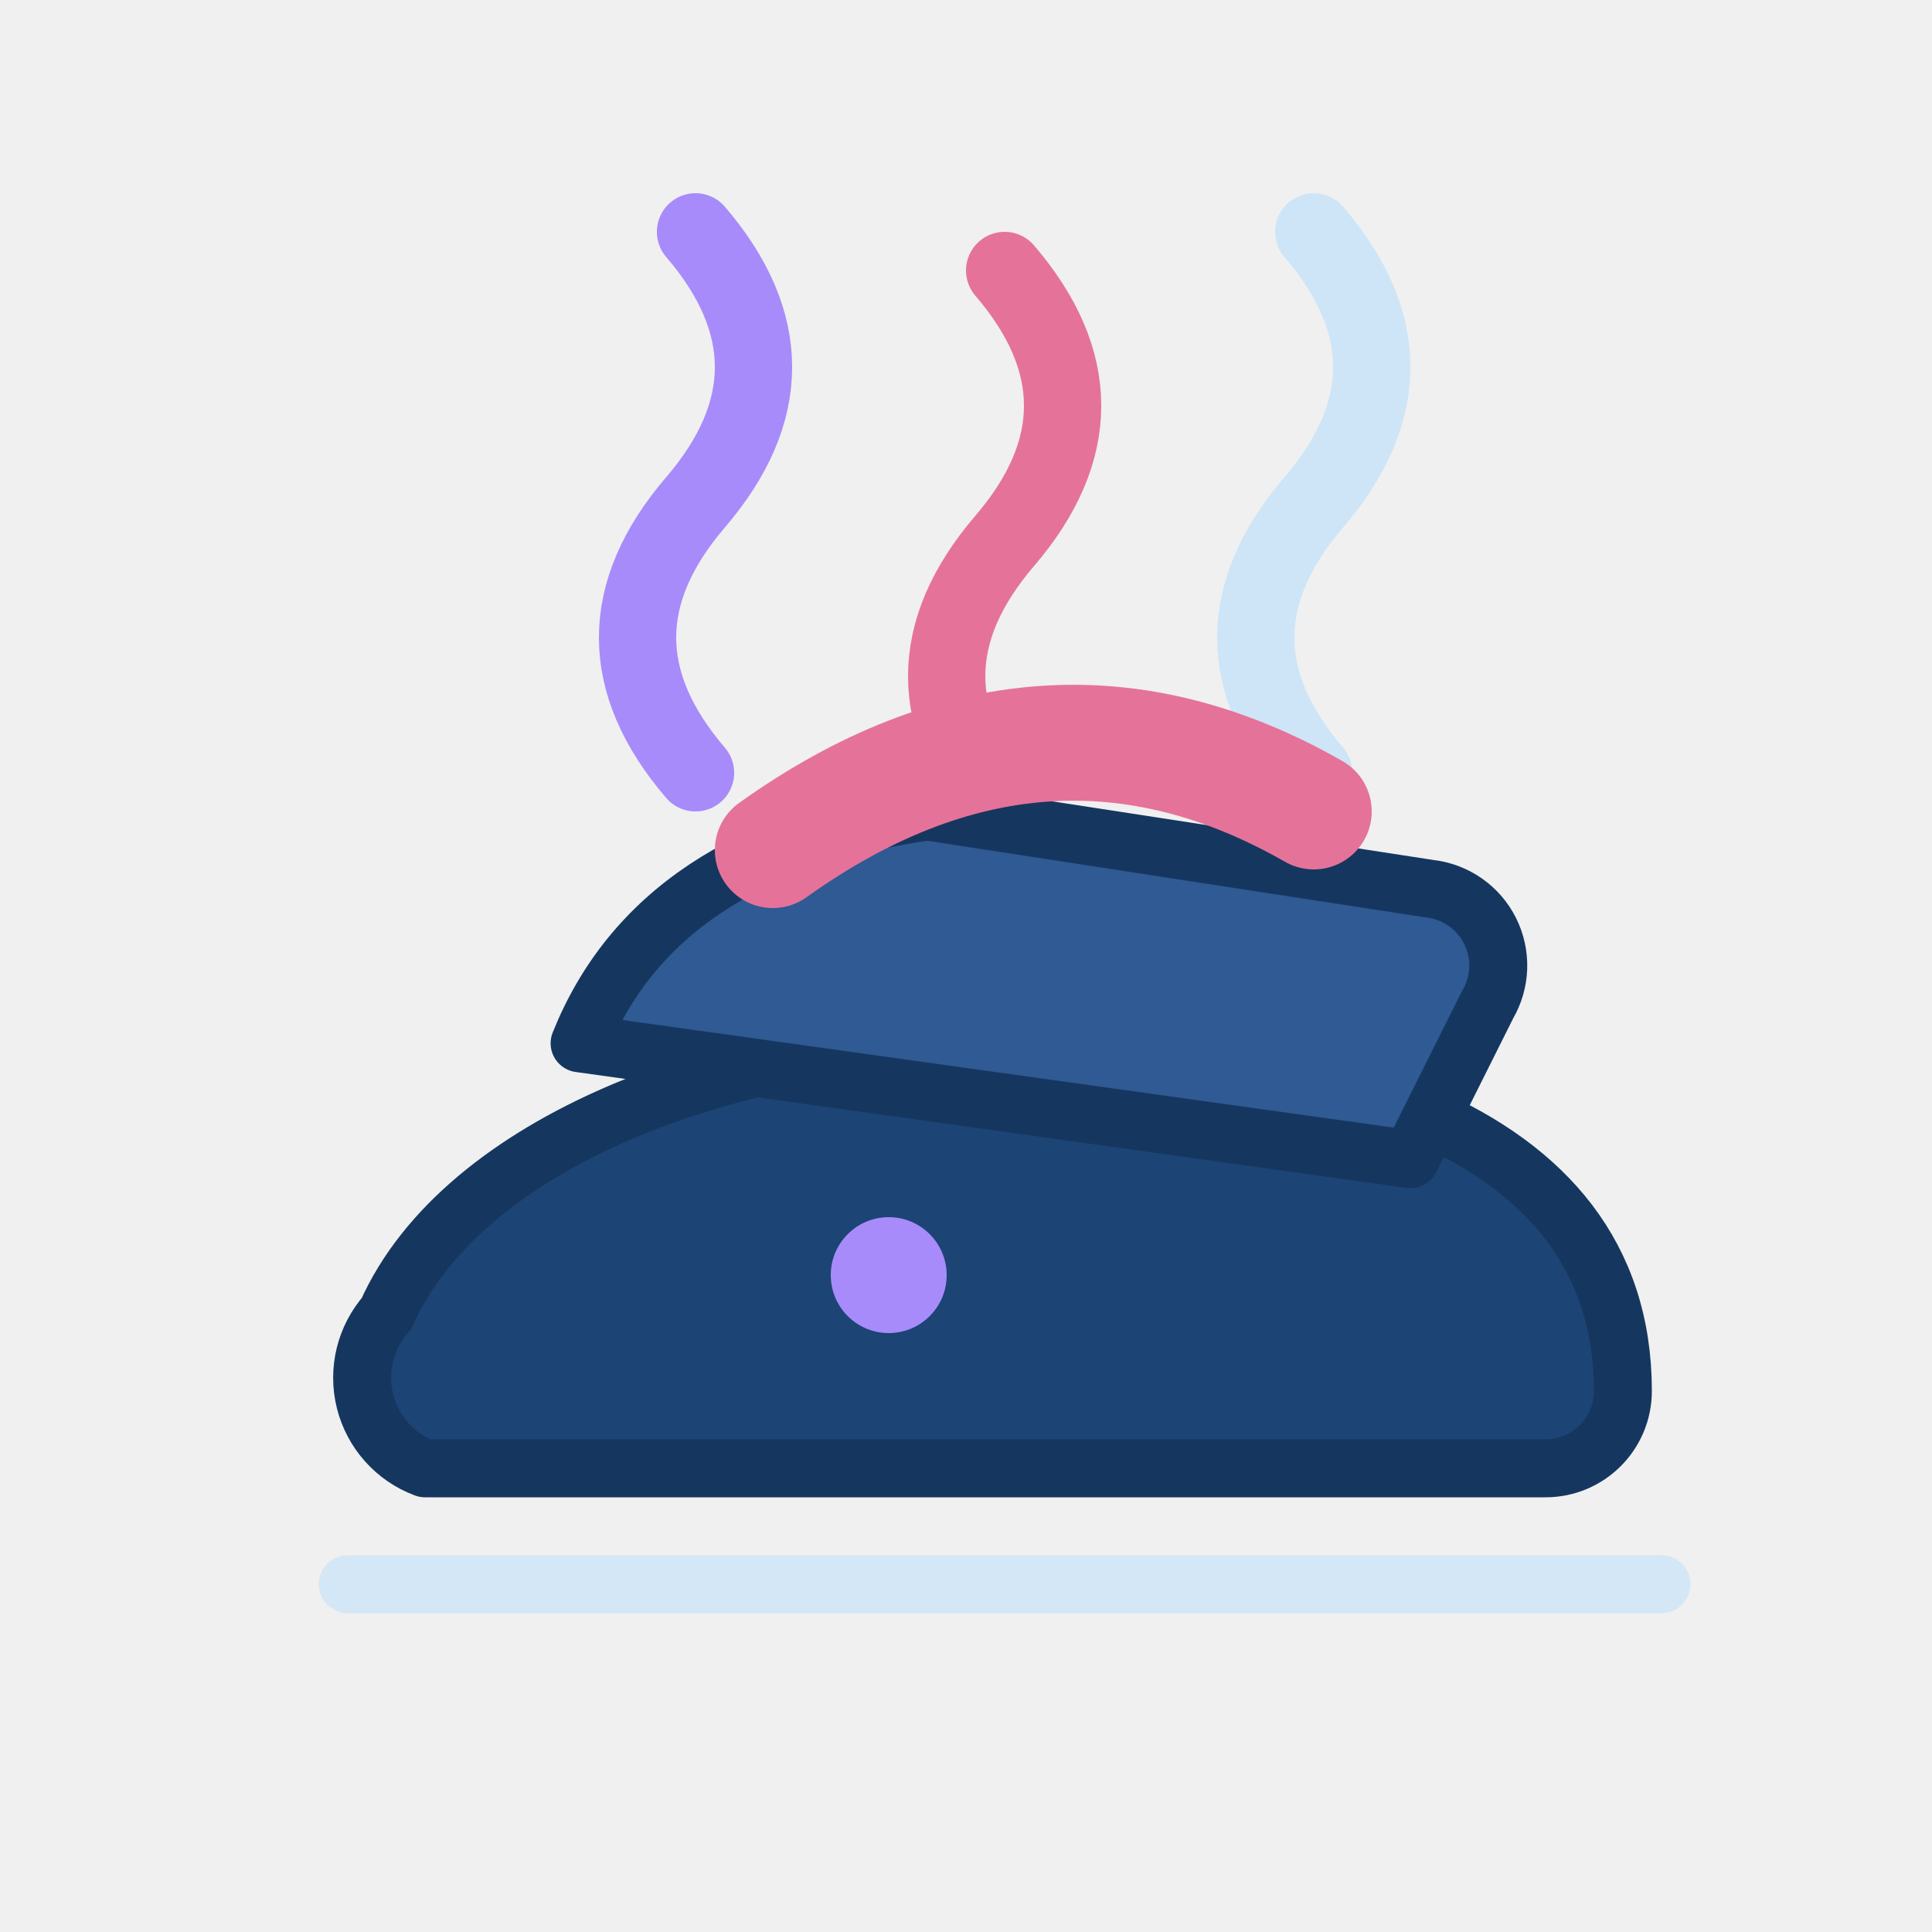
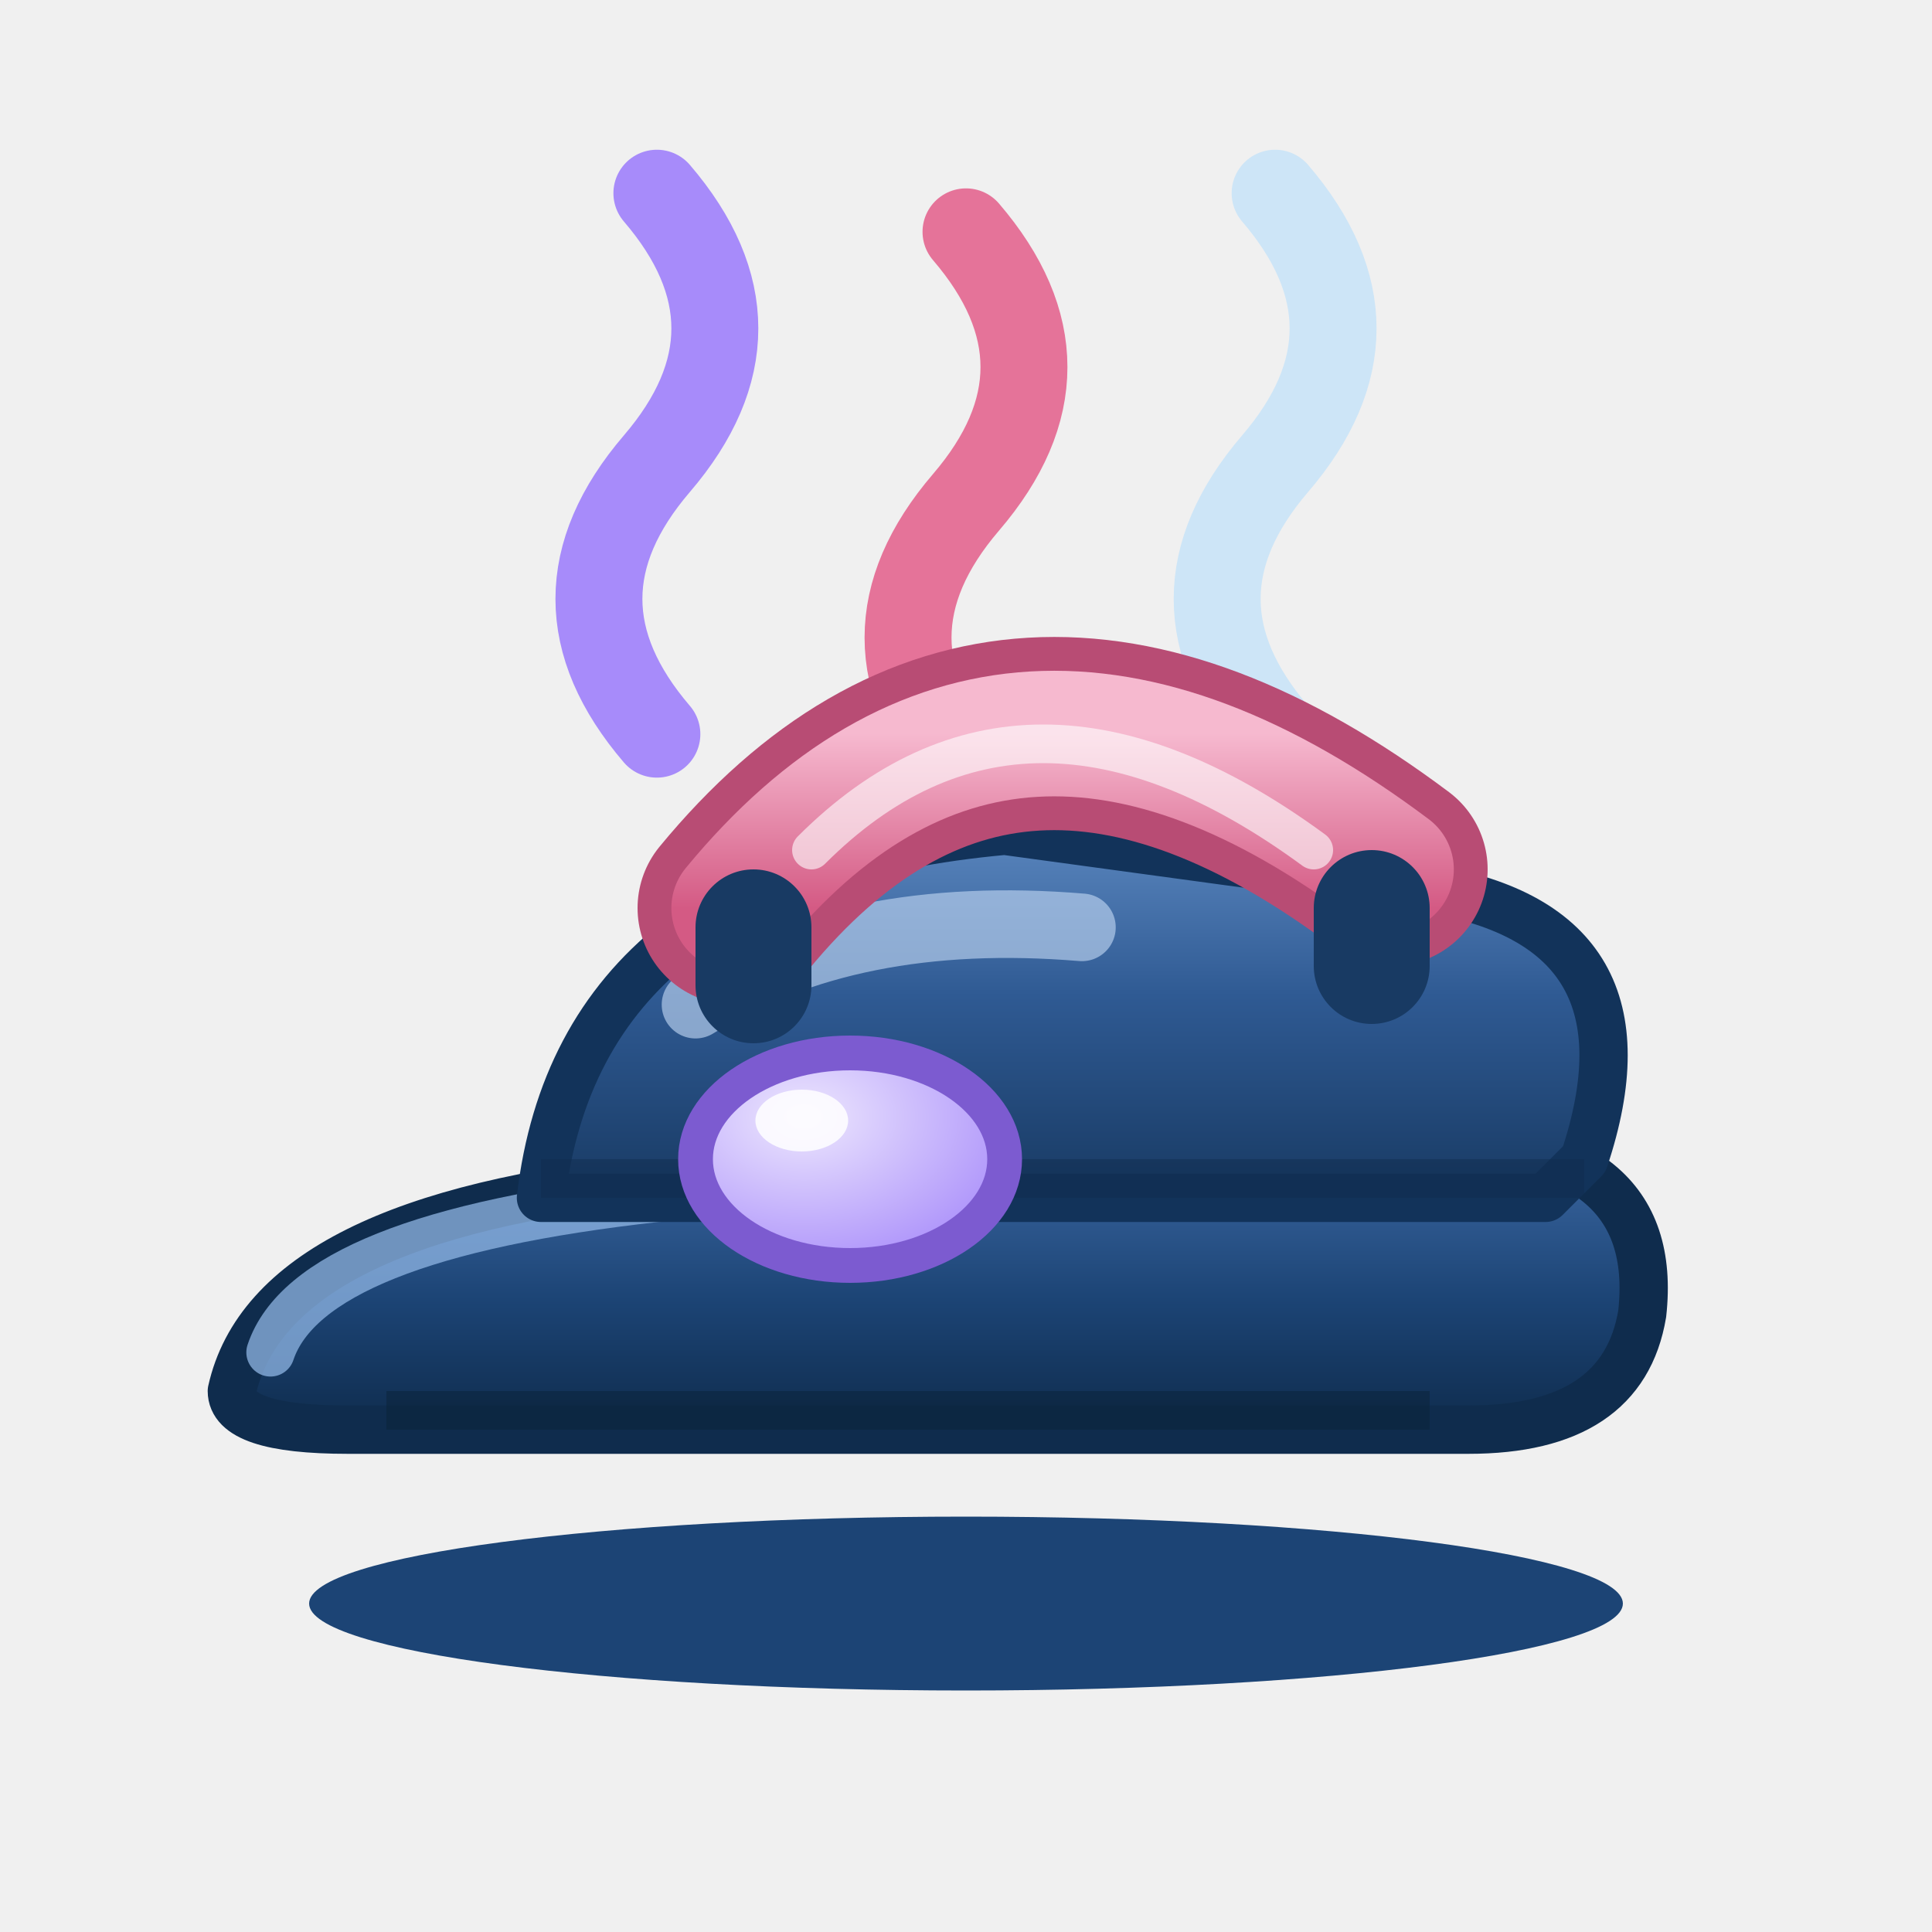
<svg xmlns="http://www.w3.org/2000/svg" viewBox="0 0 100 100" role="img" aria-label="Planchado">
  <style>
    .steam { transform-box: fill-box; transform-origin: bottom center; }
    .t1 { animation: puff 2.4s ease-in-out infinite; }
    .t2 { animation: puff 2.4s ease-in-out infinite .5s; }
    .t3 { animation: puff 2.4s ease-in-out infinite 1s; }
    @keyframes puff {
      0%   { opacity: 0; transform: translateY(4px) scaleY(.8); }
      35%  { opacity: 1; }
      100% { opacity: 0; transform: translateY(-18px) scaleY(1.1); }
    }
    .iron { transform-box: fill-box; transform-origin: 52px 70px; animation: glide 3s ease-in-out infinite; }
    @keyframes glide { 0%,100% { transform: translateX(-4px); } 50% { transform: translateX(4px); } }
-     @media (prefers-reduced-motion: reduce) { .steam, .iron { animation: none; } }
+     .shadow { transform-box: fill-box; transform-origin: center; animation: sh 3s ease-in-out infinite; }
+     @keyframes sh { 0%,100% { transform: scaleX(1); opacity:.16; } 50% { transform: scaleX(1.12); opacity:.10; } }
+     @media (prefers-reduced-motion: reduce){ .steam,.iron,.shadow{ animation:none; } }
  </style>
-   <g fill="none" stroke-width="4" stroke-linecap="round">
-     <path class="steam t1" d="M36 40 q-6 -7 0 -14 q6 -7 0 -14" stroke="#A78BFA" />
-     <path class="steam t2" d="M52 42 q-6 -7 0 -14 q6 -7 0 -14" stroke="#E57399" />
-     <path class="steam t3" d="M68 40 q-6 -7 0 -14 q6 -7 0 -14" stroke="#CDE5F7" />
+   <defs>
+     <linearGradient id="bodyG" x1="0" y1="0" x2="0" y2="1">
+       <stop offset="0%" stop-color="#5A86BE" />
+       <stop offset="45%" stop-color="#2F5A93" />
+       <stop offset="100%" stop-color="#183a63" />
+     </linearGradient>
+     <linearGradient id="soleG" x1="0" y1="0" x2="0" y2="1">
+       <stop offset="0%" stop-color="#3E6AA5" />
+       <stop offset="55%" stop-color="#1C4475" />
+       <stop offset="100%" stop-color="#0f2c4d" />
+     </linearGradient>
+     <linearGradient id="handleG" x1="0" y1="0" x2="0" y2="1">
+       <stop offset="0%" stop-color="#F6B9CF" />
+       <stop offset="100%" stop-color="#D45A84" />
+     </linearGradient>
+     <radialGradient id="tankG" cx="35%" cy="30%" r="80%">
+       <stop offset="0%" stop-color="#EDE7FE" />
+       <stop offset="100%" stop-color="#A78BFA" />
+     </radialGradient>
+   </defs>
+   <ellipse class="shadow" cx="50" cy="83" rx="34" ry="4.5" fill="#1C4475" />
+   <g fill="none" stroke-width="4.5" stroke-linecap="round">
+     <path class="steam t1" d="M34 38 q-6 -7 0 -14 q6 -7 0 -14" stroke="#A78BFA" />
+     <path class="steam t2" d="M50 40 q-6 -7 0 -14 q6 -7 0 -14" stroke="#E57399" />
+     <path class="steam t3" d="M66 38 q-6 -7 0 -14 q6 -7 0 -14" stroke="#CDE5F7" />
  </g>
  <g class="iron">
-     <path d="M22 76 H80 a4 4 0 0 0 4 -4 c0 -14 -16 -18 -34 -18 -12 0 -26 5 -30 14 a5 5 0 0 0 2 8 z" fill="#1C4475" stroke="#15375f" stroke-width="3" stroke-linejoin="round" />
-     <path d="M30 54 q4 -10 18 -12 l26 4 a4 4 0 0 1 3 6 l-4 8 z" fill="#2F5A93" stroke="#15375f" stroke-width="3" stroke-linejoin="round" />
-     <path d="M40 44 q14 -10 28 -2" stroke="#E57399" stroke-width="6" stroke-linecap="round" fill="none" />
-     <circle cx="46" cy="66" r="3" fill="#A78BFA" />
+     <path d="M12 72 Q14 63 34 61 L74 59 Q86 59 85 68 Q84 74 76 74 L18 74 Q12 74 12 72 Z" fill="url(#soleG)" stroke="#0f2c4d" stroke-width="2.5" stroke-linejoin="round" />
+     <path d="M14 70 Q16 64 34 62 L74 60" fill="none" stroke="#8FB6E4" stroke-width="2.5" stroke-linecap="round" opacity=".75" />
+     <path d="M20 73 H74" stroke="#0a2137" stroke-width="2" opacity=".5" />
+     <path d="M28 62 Q30 45 52 43 L74 46 Q86 48 82 60 L80 62 Z" fill="url(#bodyG)" stroke="#12335a" stroke-width="2.5" stroke-linejoin="round" />
+     <path d="M36 52 Q44 47 56 48" fill="none" stroke="#BBD3F0" stroke-width="3.5" stroke-linecap="round" opacity=".65" />
+     <path d="M28 61 H82" stroke="#0f2c4d" stroke-width="2" opacity=".5" />
+     <ellipse cx="44" cy="60" rx="8" ry="5.5" fill="url(#tankG)" stroke="#7C5BD0" stroke-width="1.8" />
+     <ellipse cx="41.5" cy="58" rx="2.4" ry="1.6" fill="#FFFFFF" opacity=".85" />
+     <path d="M38 47 Q52 30 72 45" fill="none" stroke="#B84C74" stroke-width="10" stroke-linecap="round" />
+     <path d="M38 47 Q52 30 72 45" fill="none" stroke="url(#handleG)" stroke-width="6.5" stroke-linecap="round" />
+     <path d="M42 44 Q53 33 68 44" fill="none" stroke="#FFFFFF" stroke-width="2" stroke-linecap="round" opacity=".6" />
+     <rect x="36" y="45" width="6" height="9" rx="3" fill="#183a63" />
+     <rect x="68" y="44" width="6" height="9" rx="3" fill="#183a63" />
  </g>
-   <line x1="18" y1="82" x2="86" y2="82" stroke="#CDE5F7" stroke-width="3" stroke-linecap="round" opacity="0.8" />
</svg>
